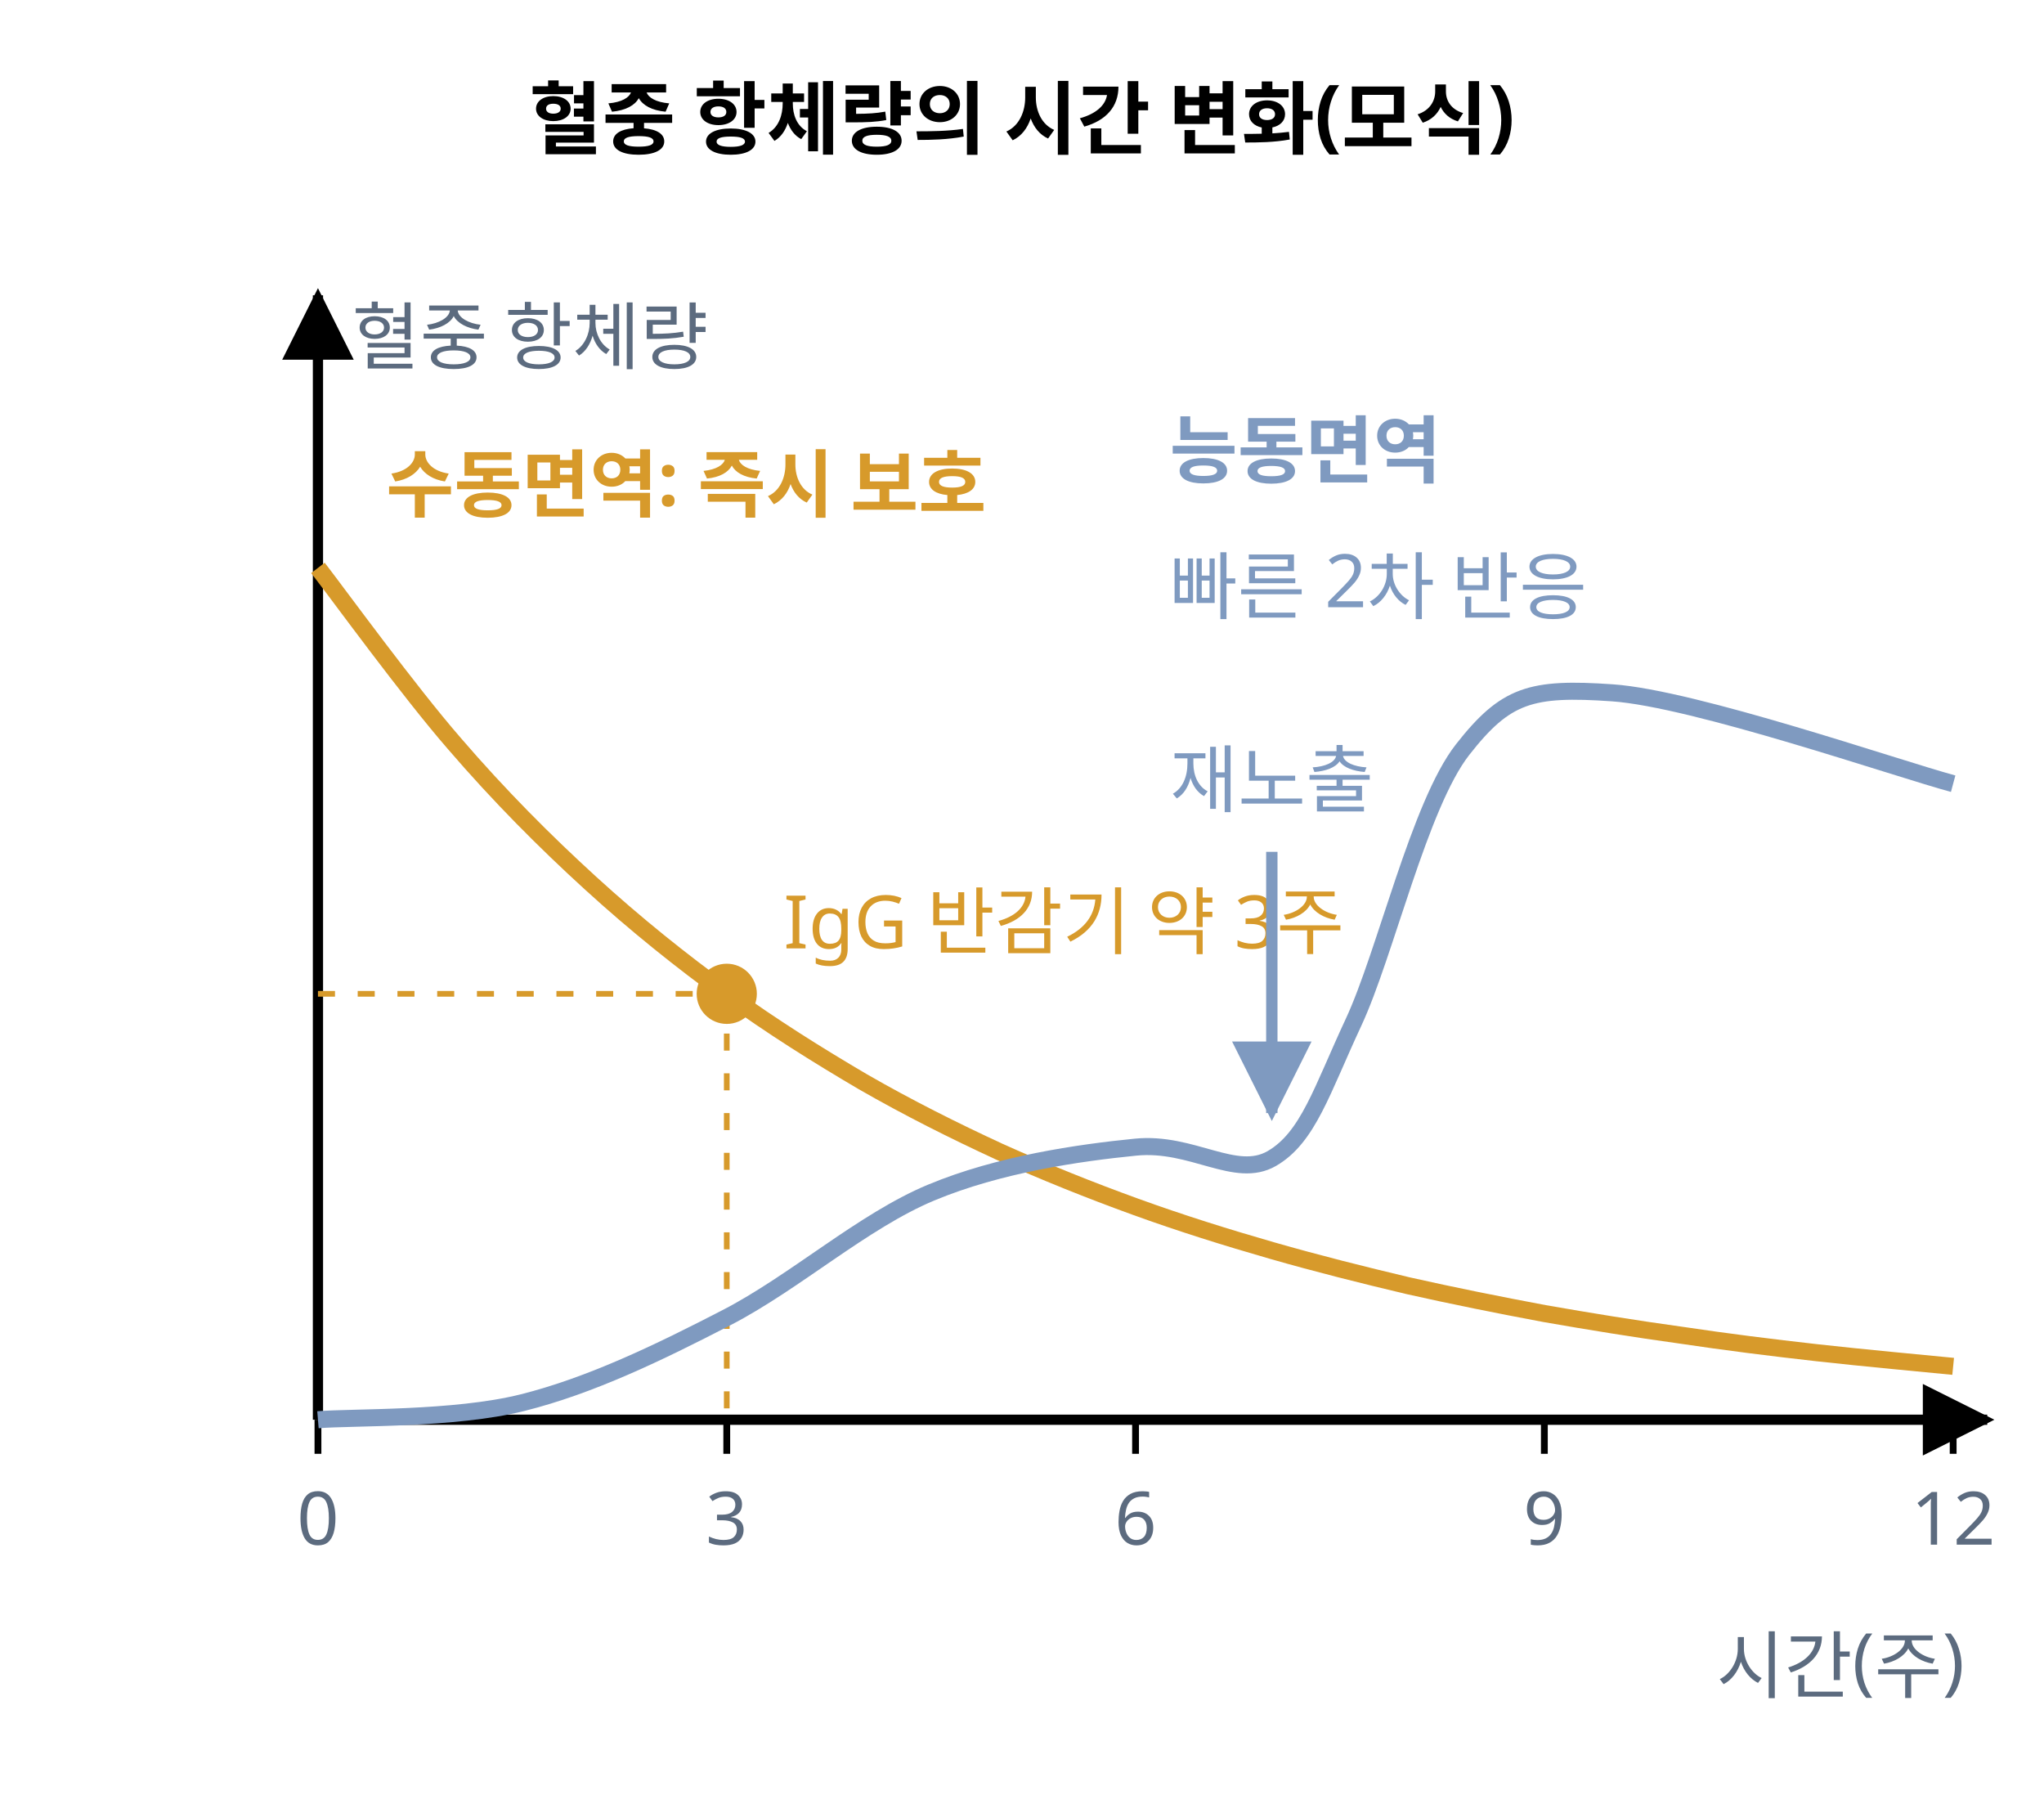
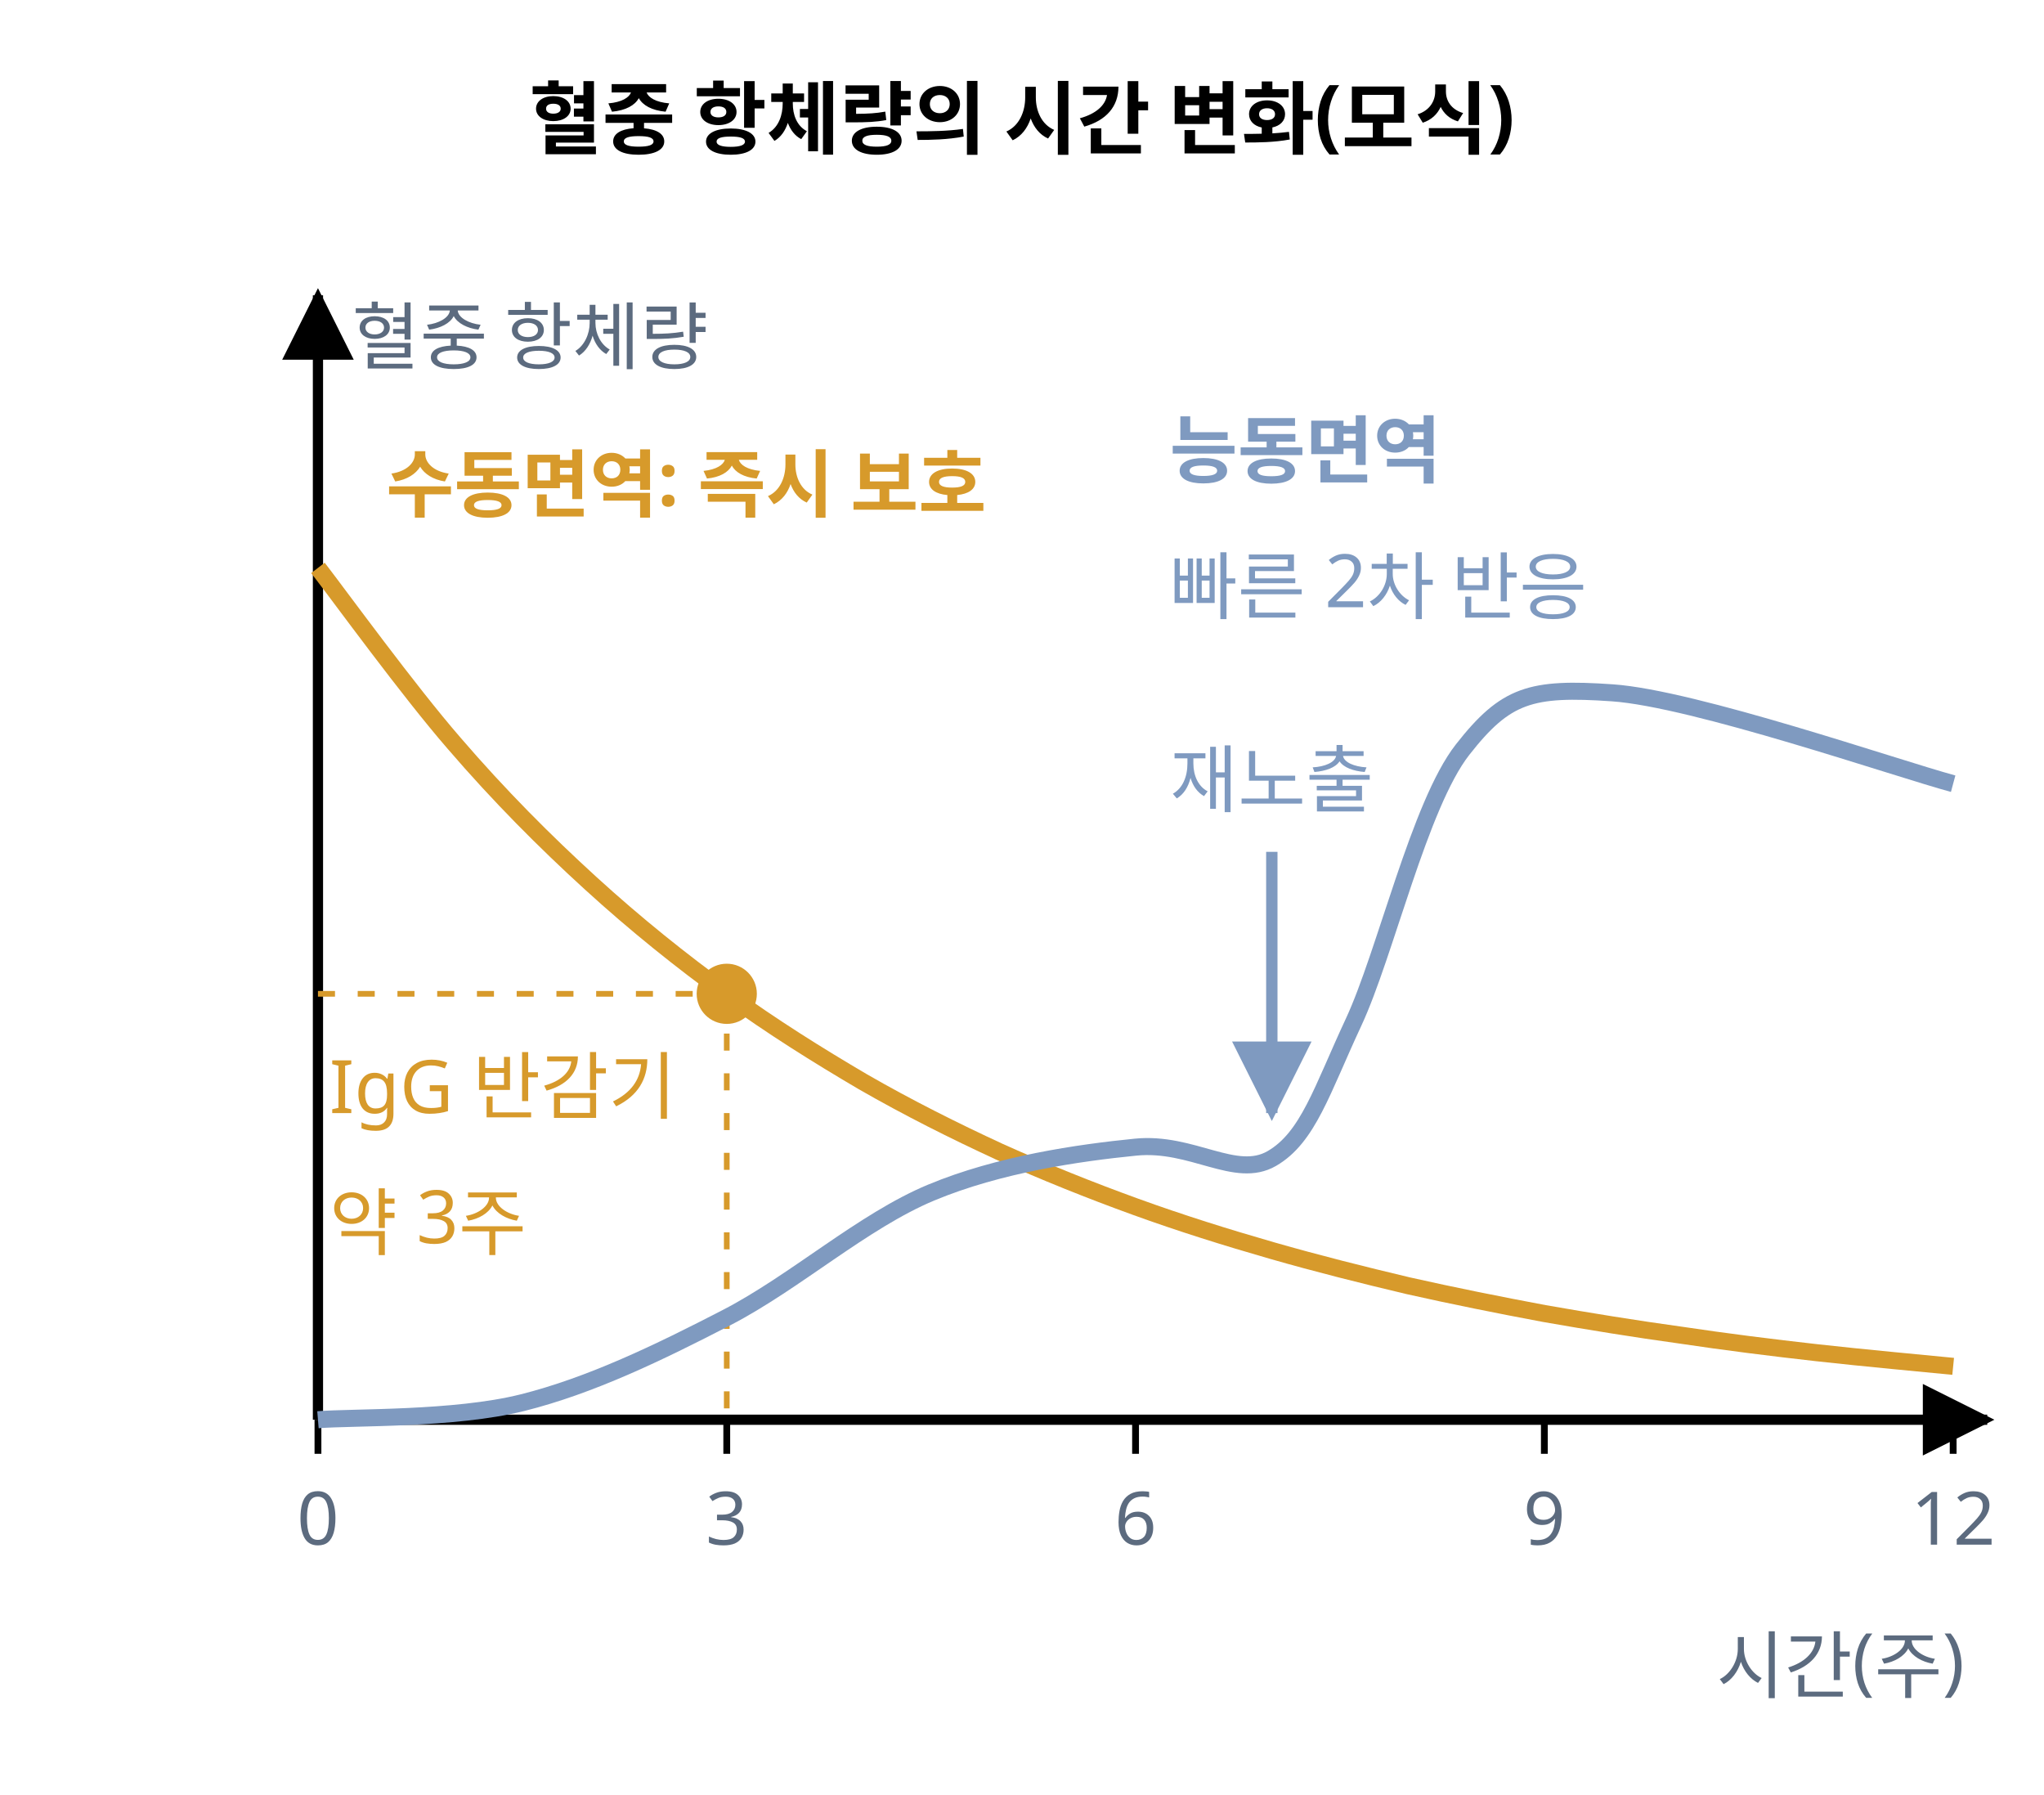
<svg xmlns="http://www.w3.org/2000/svg" class="si si-illus" viewBox="0 0 360 316" style="max-width:360px;color:var(--si-ink,var(--text,#1f2328))" role="img" aria-labelledby="active-passive-immunity-t" font-family="'Pretendard','Noto Sans KR','Apple SD Gothic Neo',sans-serif" font-size="13" fill="currentColor">
  <defs>
    <marker id="active-passive-immunity-ar" viewBox="0 0 10 10" refX="9" refY="5" markerWidth="7" markerHeight="7" orient="auto-start-reverse">
      <path d="M0,0L10,5L0,10z" style="fill:currentColor" />
    </marker>
    <marker id="active-passive-immunity-ar-1" viewBox="0 0 10 10" refX="9" refY="5" markerWidth="7" markerHeight="7" orient="auto-start-reverse">
      <path d="M0,0L10,5L0,10z" style="fill:var(--si-blue-s,#7f9ac0)" />
    </marker>
  </defs>
  <text x="180" y="26" text-anchor="middle" font-size="14" font-weight="700">혈중 항체량의 시간 변화(모식)</text>
  <line x1="56" y1="250" x2="350" y2="250" style="stroke:currentColor;fill:none" stroke-width="1.8" marker-end="url(#active-passive-immunity-ar)" />
  <line x1="56" y1="250" x2="56" y2="52" style="stroke:currentColor;fill:none" stroke-width="1.8" marker-end="url(#active-passive-immunity-ar)" />
  <text x="62" y="64" style="fill:var(--si-general,#5c6b7f)">혈중 항체량</text>
  <line x1="56" y1="250" x2="56" y2="256" style="stroke:currentColor;fill:none" stroke-width="1.2" />
  <text x="56" y="272" text-anchor="middle" style="fill:var(--si-general,#5c6b7f)">0</text>
  <line x1="128" y1="250" x2="128" y2="256" style="stroke:currentColor;fill:none" stroke-width="1.2" />
  <text x="128" y="272" text-anchor="middle" style="fill:var(--si-general,#5c6b7f)">3</text>
  <line x1="200" y1="250" x2="200" y2="256" style="stroke:currentColor;fill:none" stroke-width="1.2" />
  <text x="200" y="272" text-anchor="middle" style="fill:var(--si-general,#5c6b7f)">6</text>
  <line x1="272" y1="250" x2="272" y2="256" style="stroke:currentColor;fill:none" stroke-width="1.2" />
  <text x="272" y="272" text-anchor="middle" style="fill:var(--si-general,#5c6b7f)">9</text>
  <line x1="344" y1="250" x2="344" y2="256" style="stroke:currentColor;fill:none" stroke-width="1.2" />
  <text x="344" y="272" text-anchor="middle" style="fill:var(--si-general,#5c6b7f)">12</text>
  <text x="346" y="298" text-anchor="end" style="fill:var(--si-general,#5c6b7f)">시간(주)</text>
  <path d="M56,100 C60,105.2 72,121.7 80,130.9 C88,140.2 96,148.2 104,155.5 C112,162.8 120,169.2 128,175 C136,180.8 144,185.8 152,190.5 C160,195.1 168,199.1 176,202.8 C184,206.4 192,209.6 200,212.5 C208,215.4 216,217.9 224,220.2 C232,222.5 240,224.5 248,226.4 C256,228.2 264,229.8 272,231.3 C280,232.7 288,234 296,235.1 C304,236.3 312,237.3 320,238.2 C328,239.1 340,240.2 344,240.6" style="stroke:var(--si-amber-s,#d79a2b);fill:none" stroke-width="3" />
  <line x1="56" y1="175" x2="128" y2="175" style="stroke:var(--si-amber-s,#d79a2b);fill:none" stroke-width="1" stroke-dasharray="3 4" />
  <line x1="128" y1="175" x2="128" y2="250" style="stroke:var(--si-amber-s,#d79a2b);fill:none" stroke-width="1" stroke-dasharray="3 4" />
  <circle cx="128" cy="175" r="4.5" style="stroke:var(--si-amber-s,#d79a2b);fill:var(--si-amber-s,#d79a2b)" stroke-width="1.6" />
-   <text x="138" y="167" style="fill:var(--si-amber-s,#d79a2b)">IgG 반감기 약 3주</text>
+   <text x="58" y="196" style="fill:var(--si-amber-s,#d79a2b)">IgG 반감기</text>
+   <text x="58" y="220" style="fill:var(--si-amber-s,#d79a2b)">약 3주</text>
  <text x="68" y="90" font-weight="700" style="fill:var(--si-amber-s,#d79a2b)">수동면역: 즉시 보호</text>
  <path d="M56,250 C62,249.5 80,250 92,247 C104,244 116,238.2 128,232 C140,225.8 152,215 164,210 C176,205 190,203 200,202 C210,201 217.6,207.7 224,204 C230.4,200.3 232.8,192 238.4,180 C244,168 250,141.7 257.6,132 C265.2,122.3 269.6,121 284,122 C298.4,123 334,135.3 344,138" style="stroke:var(--si-blue-s,#7f9ac0);fill:none" stroke-width="3" />
  <line x1="224" y1="150" x2="224" y2="196" style="stroke:var(--si-blue-s,#7f9ac0);fill:none" stroke-width="2" marker-end="url(#active-passive-immunity-ar-1)" />
  <text x="224" y="142" text-anchor="middle" style="fill:var(--si-blue-s,#7f9ac0)">재노출</text>
  <text x="206" y="84" font-weight="700" style="fill:var(--si-blue-s,#7f9ac0)">능동면역</text>
  <text x="206" y="108" style="fill:var(--si-blue-s,#7f9ac0)">빠른 2차 반응</text>
</svg>
